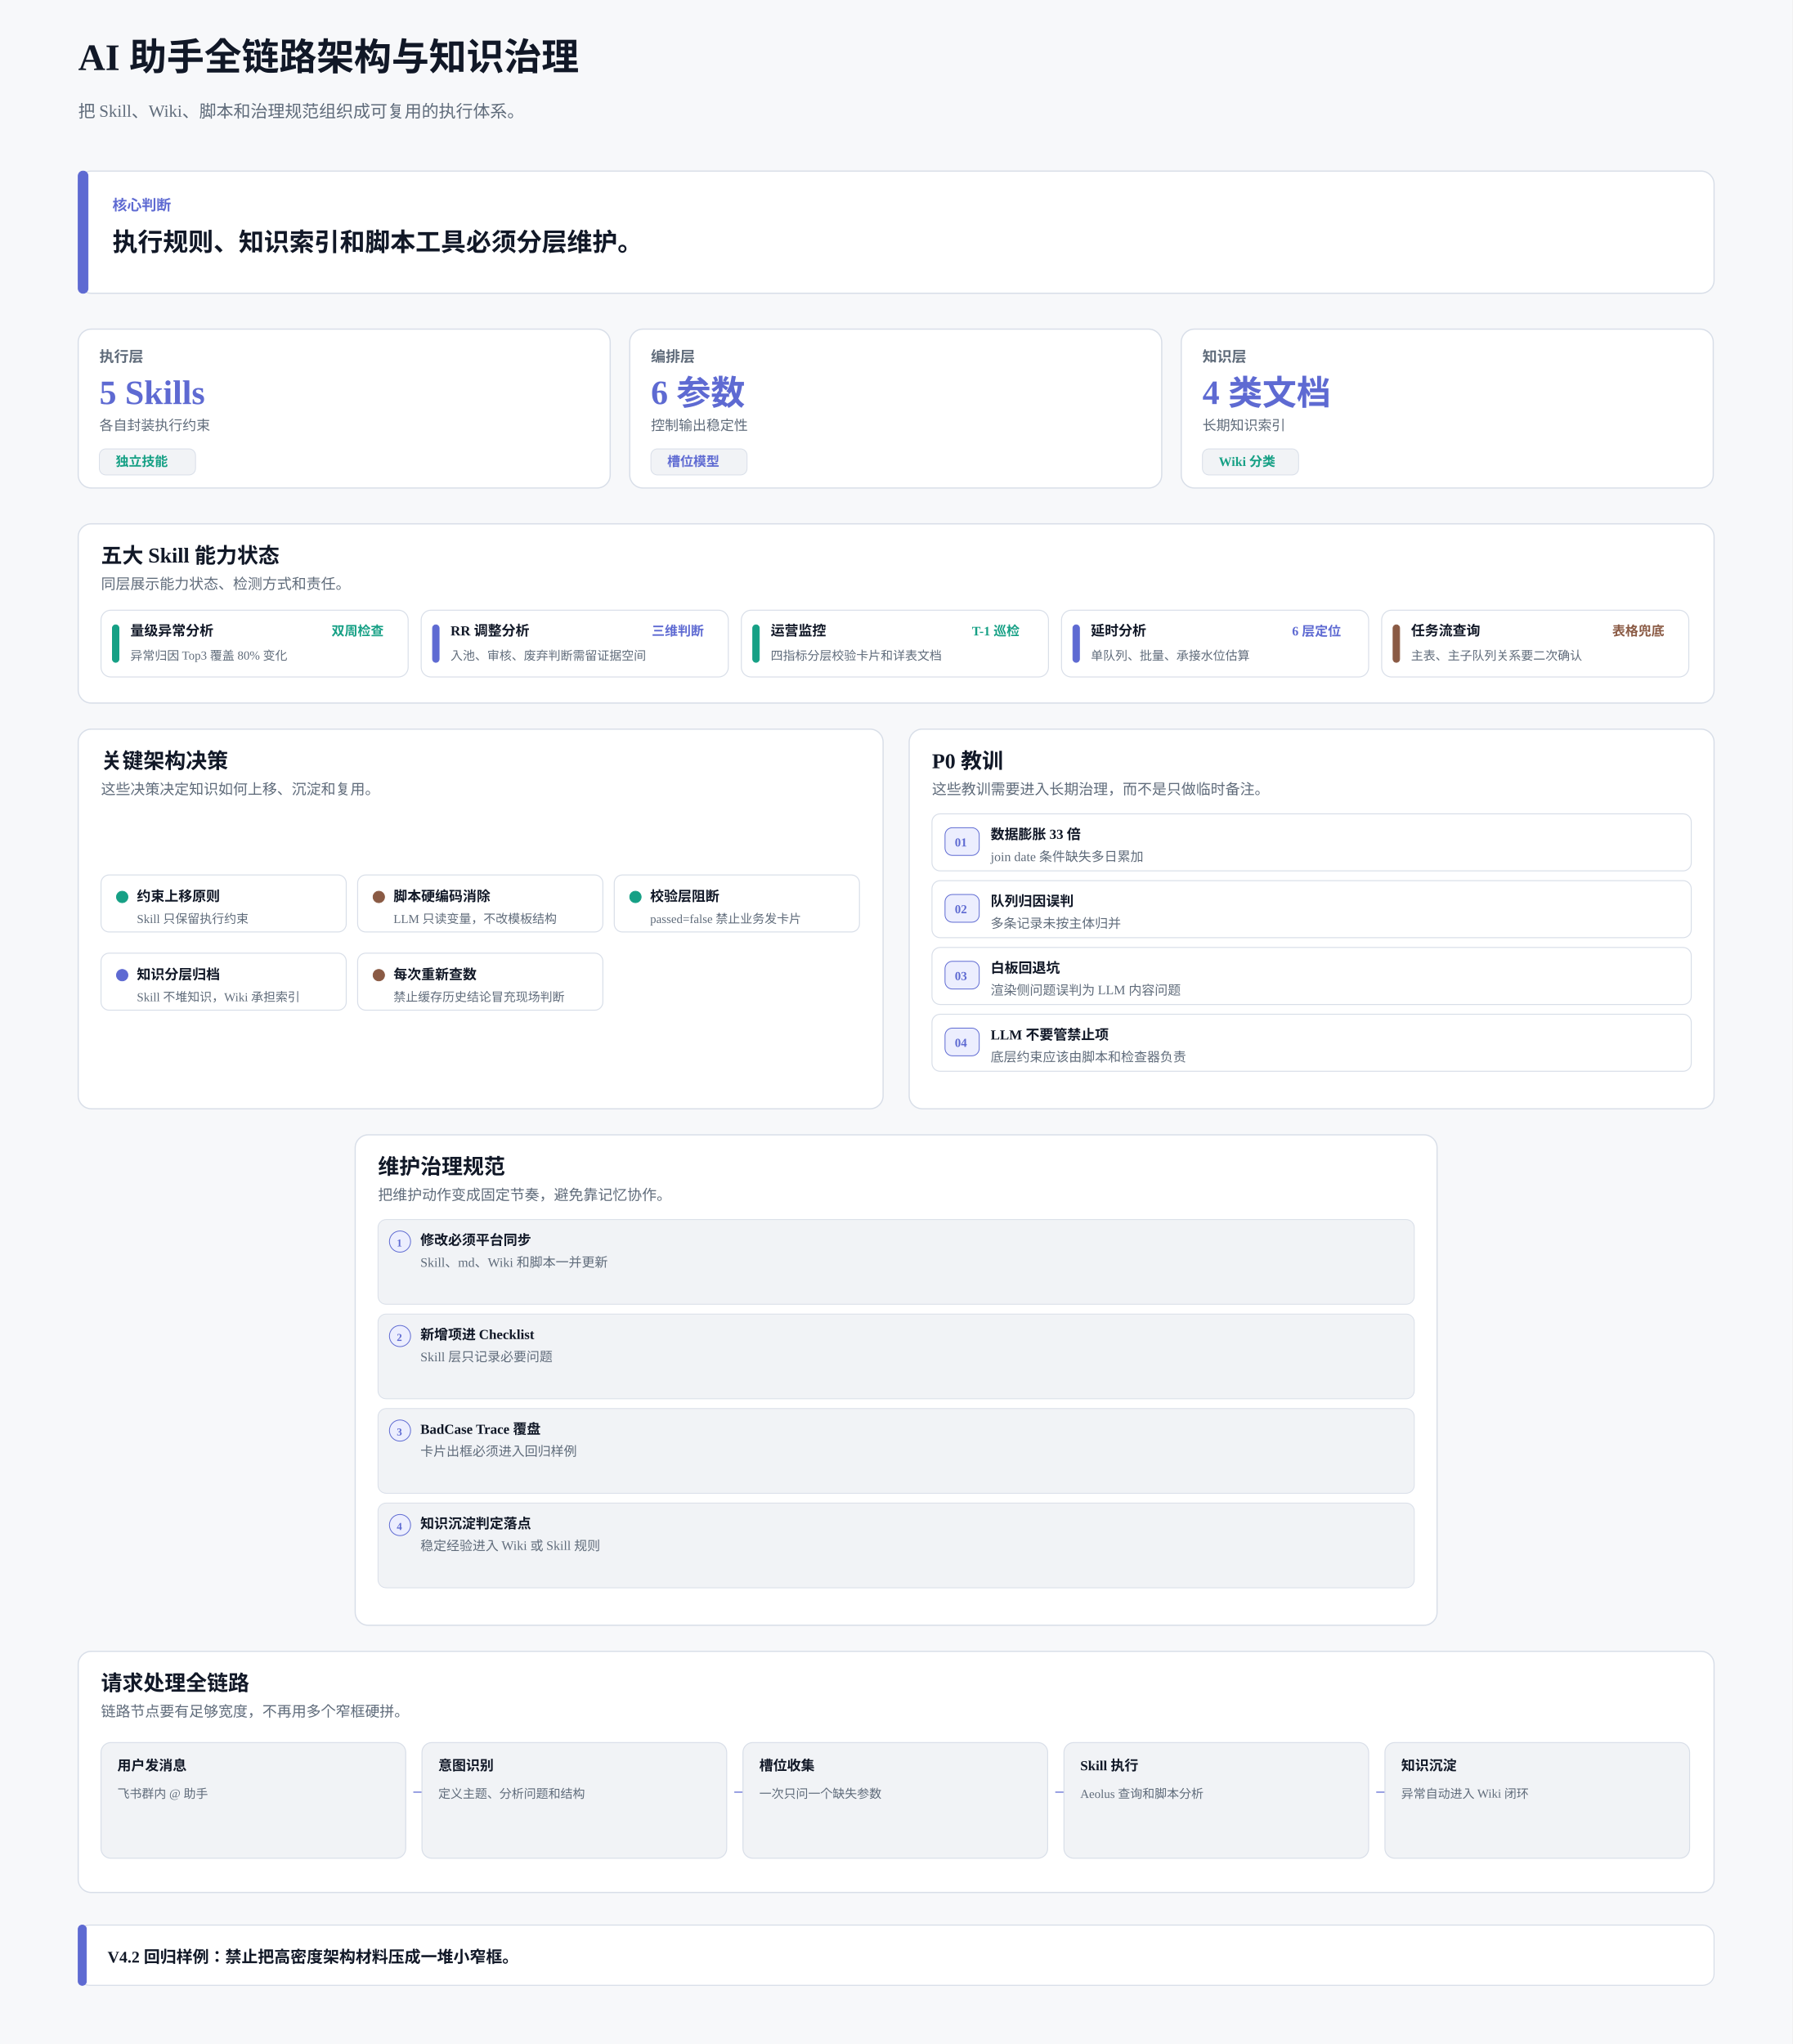
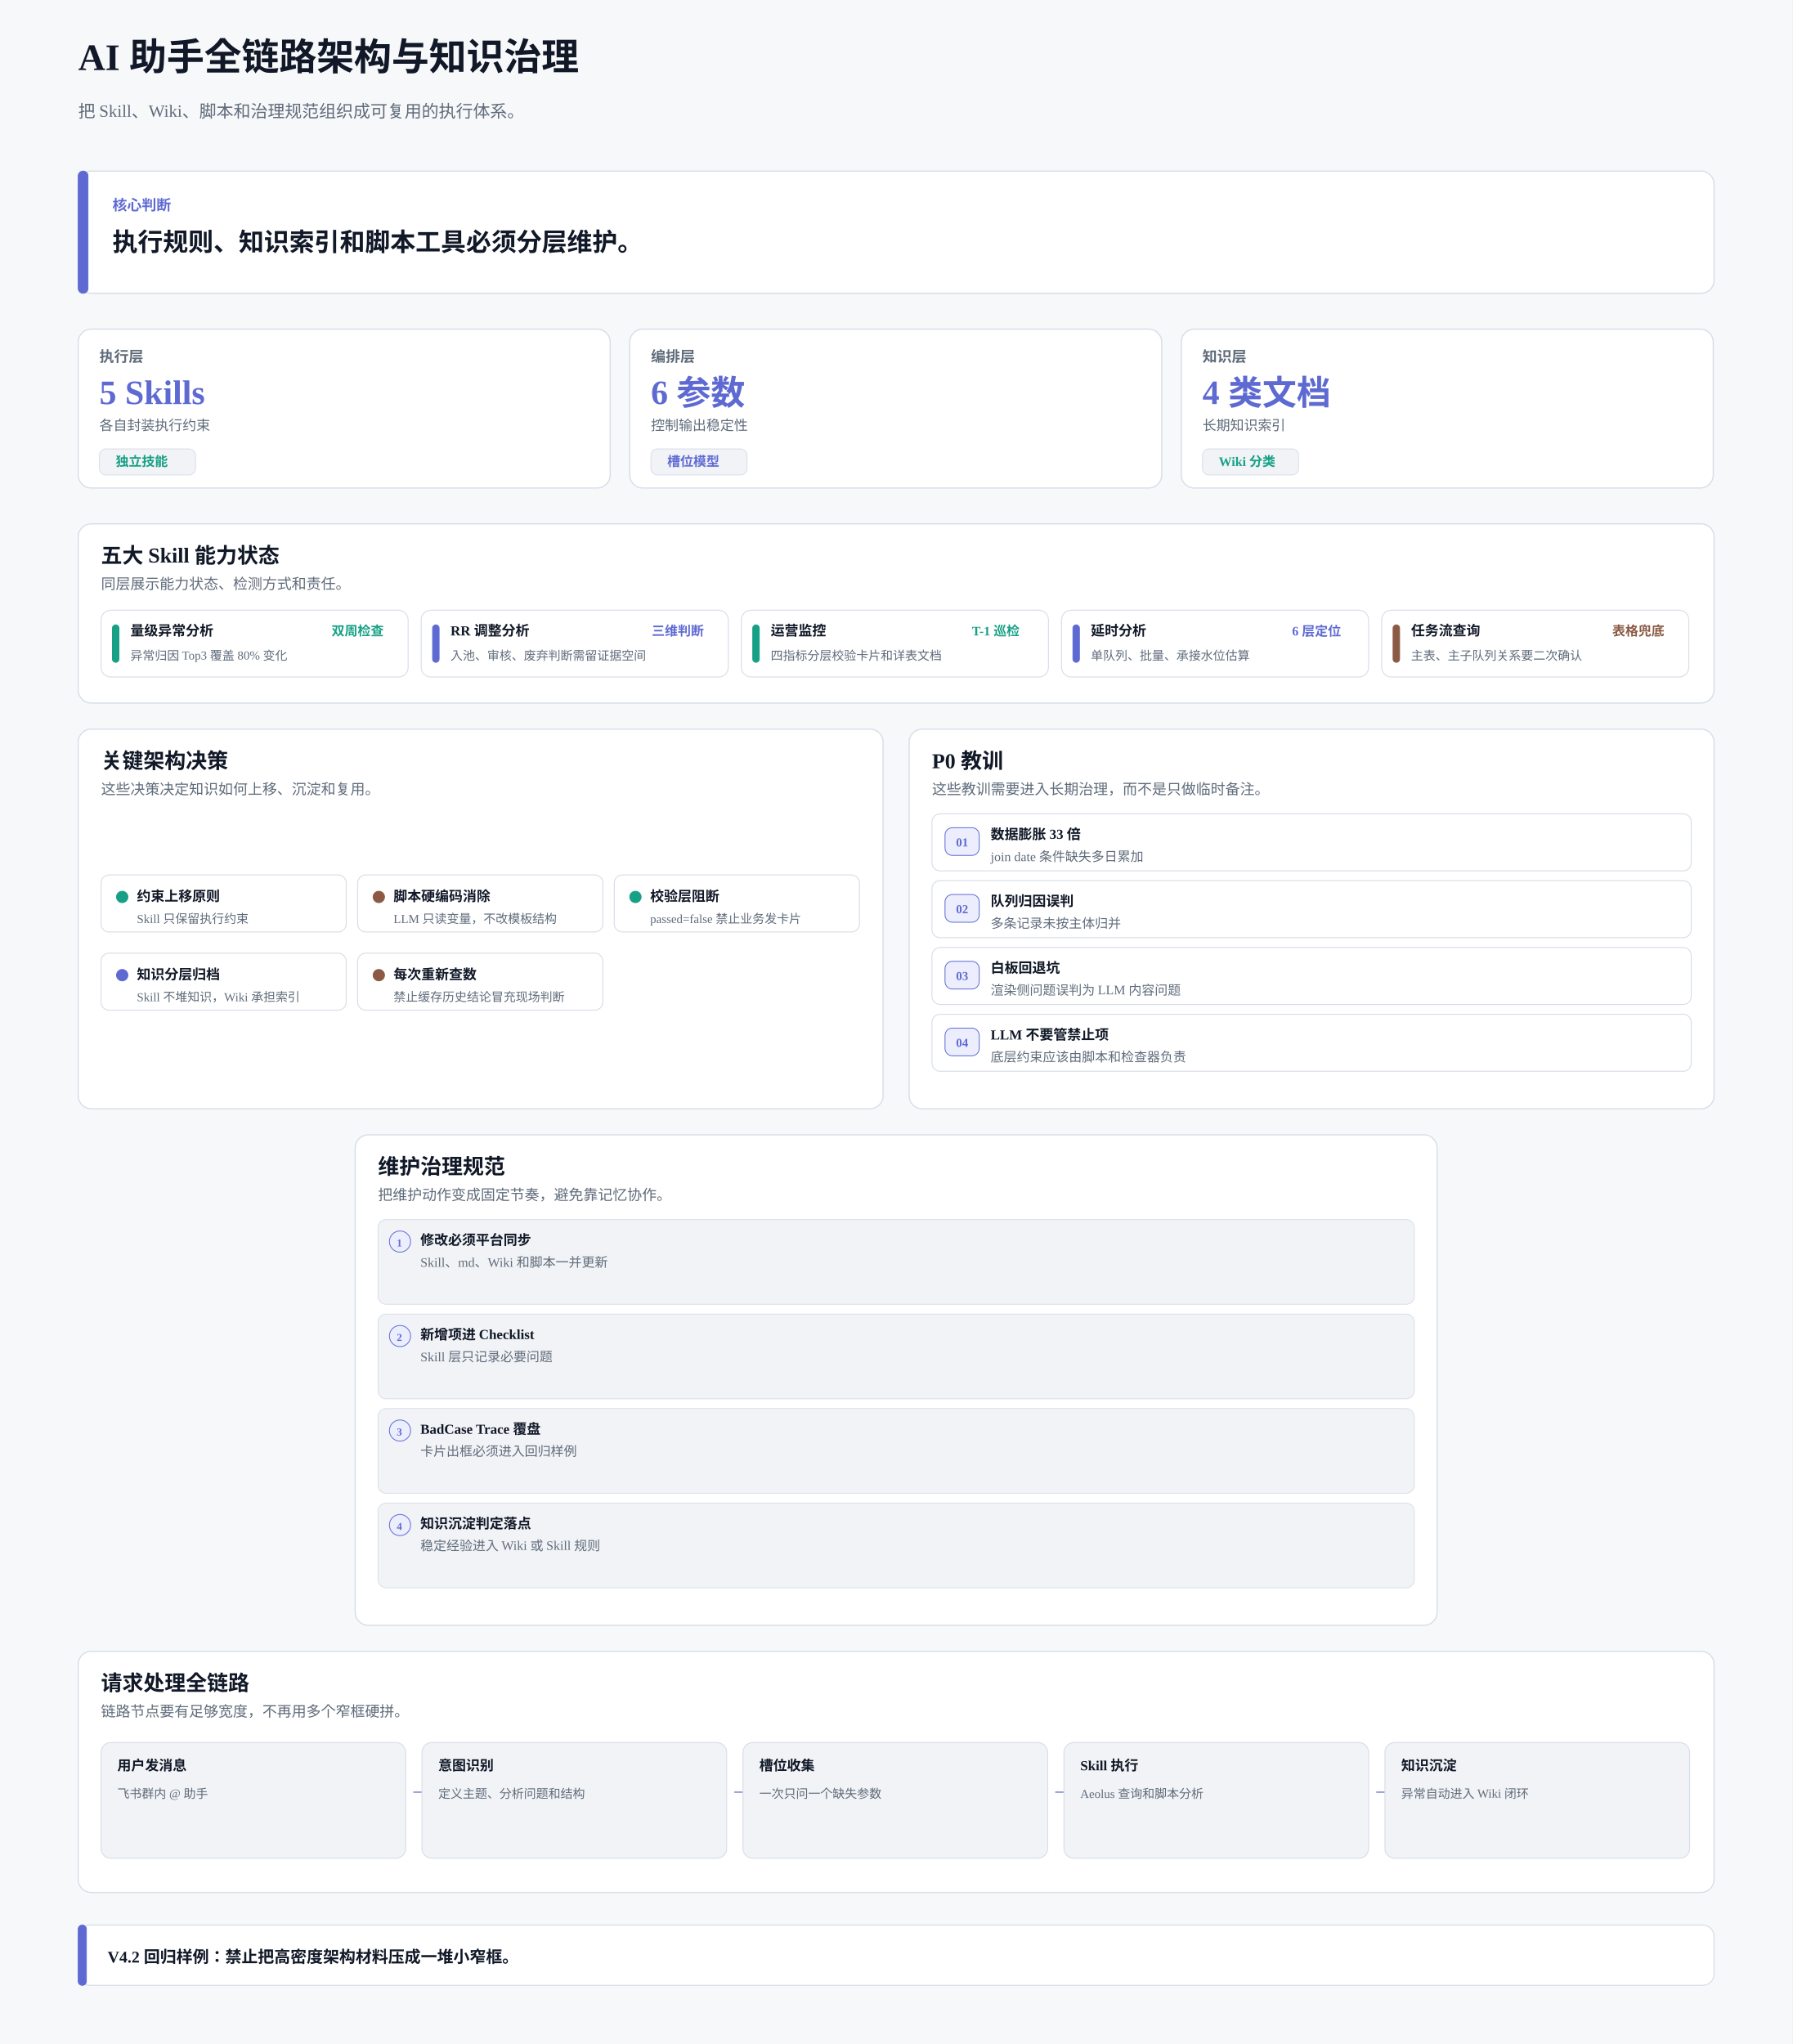
- <svg xmlns="http://www.w3.org/2000/svg" width="2200" height="2509" viewBox="0 0 2200 2509" data-layout-engine="v4" data-layout="expression-canvas" data-pipeline-version="4.3" data-expression-mode="modular-canvas" data-page-skeleton="overview-detail">
+ <svg xmlns="http://www.w3.org/2000/svg" width="2200" height="2509" viewBox="0 0 2200 2509" data-layout-engine="v4" data-layout="expression-canvas" data-pipeline-version="4.4" data-expression-mode="modular-canvas" data-page-skeleton="overview-detail">
  <rect x="0" y="0" width="2200" height="2509" rx="0" fill="#F7F8FA" stroke="#F7F8FA" stroke-width="0" />
  <g>
    <g data-v43-block="title" data-block-type="title" data-x="96" data-y="40" data-width="2008" data-height="170" data-column="full">
      <text x="96" y="86" font-size="46" fill="#111827" font-weight="700">
        <tspan x="96" dy="0">AI 助手全链路架构与知识治理</tspan>
      </text>
      <text x="96" y="144" font-size="21" fill="#5F6B7A" font-weight="500">
        <tspan x="96" dy="0">把 Skill、Wiki、脚本和治理规范组织成可复用的执行体系。</tspan>
      </text>
    </g>
    <g data-v43-block="statement" data-block-type="statement" data-x="96" data-y="210" data-width="2008" data-height="150" data-column="full">
      <rect x="96" y="210" width="2008" height="150" rx="16" fill="#FFFFFF" stroke="#D8DEE8" stroke-width="1.5" />
      <rect x="96" y="210" width="12" height="150" rx="6" fill="#5E6AD2" stroke="#5E6AD2" stroke-width="1" />
      <text x="138" y="258" font-size="18" fill="#5E6AD2" font-weight="700">
        <tspan x="138" dy="0">核心判断</tspan>
      </text>
      <text x="138" y="308" font-size="31" fill="#111827" font-weight="700">
        <tspan x="138" dy="0">执行规则、知识索引和脚本工具必须分层维护。</tspan>
      </text>
    </g>
    <g data-v43-block="metrics" data-block-type="metric-group" data-x="96" data-y="404" data-width="2008" data-height="195" data-column="full">
      <rect x="96" y="404" width="653" height="195" rx="16" fill="#FFFFFF" stroke="#D8DEE8" stroke-width="1.5" data-tone-group="parallel-metrics" data-metric-card="true" data-metric-row="0" />
      <text x="122" y="444" font-size="18" fill="#5F6B7A" font-weight="700">
        <tspan x="122" dy="0">执行层</tspan>
      </text>
      <text x="122" y="496" font-size="42" fill="#5E6AD2" font-weight="700">
        <tspan x="122" dy="0">5 Skills</tspan>
      </text>
      <text x="122" y="528" font-size="17" fill="#5F6B7A" font-weight="500">
        <tspan x="122" dy="0">各自封装执行约束</tspan>
      </text>
      <rect x="122" y="551" width="118" height="32" rx="8" fill="#F1F3F6" stroke="#D8DEE8" stroke-width="1" />
      <text x="142" y="572" font-size="16" fill="#16A085" font-weight="700">
        <tspan x="142" dy="0">独立技能</tspan>
      </text>
      <rect x="773" y="404" width="653" height="195" rx="16" fill="#FFFFFF" stroke="#D8DEE8" stroke-width="1.5" data-tone-group="parallel-metrics" data-metric-card="true" data-metric-row="0" />
      <text x="799" y="444" font-size="18" fill="#5F6B7A" font-weight="700">
        <tspan x="799" dy="0">编排层</tspan>
      </text>
      <text x="799" y="496" font-size="42" fill="#5E6AD2" font-weight="700">
        <tspan x="799" dy="0">6 参数</tspan>
      </text>
      <text x="799" y="528" font-size="17" fill="#5F6B7A" font-weight="500">
        <tspan x="799" dy="0">控制输出稳定性</tspan>
      </text>
      <rect x="799" y="551" width="118" height="32" rx="8" fill="#F1F3F6" stroke="#D8DEE8" stroke-width="1" />
      <text x="819" y="572" font-size="16" fill="#5E6AD2" font-weight="700">
        <tspan x="819" dy="0">槽位模型</tspan>
      </text>
      <rect x="1450" y="404" width="653" height="195" rx="16" fill="#FFFFFF" stroke="#D8DEE8" stroke-width="1.5" data-tone-group="parallel-metrics" data-metric-card="true" data-metric-row="0" />
      <text x="1476" y="444" font-size="18" fill="#5F6B7A" font-weight="700">
        <tspan x="1476" dy="0">知识层</tspan>
      </text>
      <text x="1476" y="496" font-size="42" fill="#5E6AD2" font-weight="700">
        <tspan x="1476" dy="0">4 类文档</tspan>
      </text>
      <text x="1476" y="528" font-size="17" fill="#5F6B7A" font-weight="500">
        <tspan x="1476" dy="0">长期知识索引</tspan>
      </text>
      <rect x="1476" y="551" width="118" height="32" rx="8" fill="#F1F3F6" stroke="#D8DEE8" stroke-width="1" />
      <text x="1496" y="572" font-size="16" fill="#16A085" font-weight="700">
        <tspan x="1496" dy="0">Wiki 分类</tspan>
      </text>
    </g>
    <g data-v43-block="status-board-1" data-block-type="status-board" data-x="96" data-y="643" data-width="2008" data-height="220" data-column="full" data-component-variant="status-grid" data-row="0" data-span="12" data-row-alignment="filled" data-offset-span="0" data-density="sparse" data-preferred-width="2008" data-text-units="155" data-item-count="5" data-item-layout="grid-5" data-layout-reason="balanced-five-status-items">
      <rect x="96" y="643" width="2008" height="220" rx="16" fill="#FFFFFF" stroke="#D8DEE8" stroke-width="1.5" data-v4-block-card="true" />
      <text x="124" y="691" font-size="26" fill="#111827" font-weight="700">
        <tspan x="124" dy="0">五大 Skill 能力状态</tspan>
      </text>
      <text x="124" y="723" font-size="18" fill="#5F6B7A" font-weight="500">
        <tspan x="124" dy="0">同层展示能力状态、检测方式和责任。</tspan>
      </text>
      <rect x="124" y="749" width="377" height="82" rx="12" fill="#FFFFFF" stroke="#D8DEE8" stroke-width="1.2" />
      <rect x="138" y="767" width="8" height="46" rx="4" fill="#16A085" stroke="#16A085" stroke-width="1" />
      <text x="160" y="780" font-size="17" fill="#111827" font-weight="700">
        <tspan x="160" dy="0">量级异常分析</tspan>
      </text>
      <text x="407" y="780" font-size="16" fill="#16A085" font-weight="700">
        <tspan x="407" dy="0">双周检查</tspan>
      </text>
      <text x="160" y="810" font-size="15" fill="#5F6B7A" font-weight="500">
        <tspan x="160" dy="0">异常归因 Top3 覆盖 80% 变化</tspan>
      </text>
      <rect x="517" y="749" width="377" height="82" rx="12" fill="#FFFFFF" stroke="#D8DEE8" stroke-width="1.2" />
      <rect x="531" y="767" width="8" height="46" rx="4" fill="#5E6AD2" stroke="#5E6AD2" stroke-width="1" />
      <text x="553" y="780" font-size="17" fill="#111827" font-weight="700">
        <tspan x="553" dy="0">RR 调整分析</tspan>
      </text>
      <text x="800" y="780" font-size="16" fill="#5E6AD2" font-weight="700">
        <tspan x="800" dy="0">三维判断</tspan>
      </text>
      <text x="553" y="810" font-size="15" fill="#5F6B7A" font-weight="500">
        <tspan x="553" dy="0">入池、审核、废弃判断需留证据空间</tspan>
      </text>
      <rect x="910" y="749" width="377" height="82" rx="12" fill="#FFFFFF" stroke="#D8DEE8" stroke-width="1.2" />
      <rect x="924" y="767" width="8" height="46" rx="4" fill="#16A085" stroke="#16A085" stroke-width="1" />
      <text x="946" y="780" font-size="17" fill="#111827" font-weight="700">
        <tspan x="946" dy="0">运营监控</tspan>
      </text>
      <text x="1193" y="780" font-size="16" fill="#16A085" font-weight="700">
        <tspan x="1193" dy="0">T-1 巡检</tspan>
      </text>
      <text x="946" y="810" font-size="15" fill="#5F6B7A" font-weight="500">
        <tspan x="946" dy="0">四指标分层校验卡片和详表文档</tspan>
      </text>
      <rect x="1303" y="749" width="377" height="82" rx="12" fill="#FFFFFF" stroke="#D8DEE8" stroke-width="1.2" />
      <rect x="1317" y="767" width="8" height="46" rx="4" fill="#5E6AD2" stroke="#5E6AD2" stroke-width="1" />
      <text x="1339" y="780" font-size="17" fill="#111827" font-weight="700">
        <tspan x="1339" dy="0">延时分析</tspan>
      </text>
      <text x="1586" y="780" font-size="16" fill="#5E6AD2" font-weight="700">
        <tspan x="1586" dy="0">6 层定位</tspan>
      </text>
      <text x="1339" y="810" font-size="15" fill="#5F6B7A" font-weight="500">
        <tspan x="1339" dy="0">单队列、批量、承接水位估算</tspan>
      </text>
      <rect x="1696" y="749" width="377" height="82" rx="12" fill="#FFFFFF" stroke="#D8DEE8" stroke-width="1.2" />
      <rect x="1710" y="767" width="8" height="46" rx="4" fill="#8A5A44" stroke="#8A5A44" stroke-width="1" />
      <text x="1732" y="780" font-size="17" fill="#111827" font-weight="700">
        <tspan x="1732" dy="0">任务流查询</tspan>
      </text>
      <text x="1979" y="780" font-size="16" fill="#8A5A44" font-weight="700">
        <tspan x="1979" dy="0">表格兜底</tspan>
      </text>
      <text x="1732" y="810" font-size="15" fill="#5F6B7A" font-weight="500">
        <tspan x="1732" dy="0">主表、主子队列关系要二次确认</tspan>
      </text>
    </g>
    <g data-v43-block="risk-list-2" data-block-type="risk-list" data-x="96" data-y="895" data-width="988" data-height="466" data-column="left" data-component-variant="risk-cluster" data-row="1" data-span="6" data-row-alignment="filled" data-offset-span="0" data-density="medium" data-preferred-width="988" data-text-units="137" data-item-count="5" data-item-layout="grid-3" data-layout-reason="compact-risk-cluster">
      <rect x="96" y="895" width="988" height="466" rx="16" fill="#FFFFFF" stroke="#D8DEE8" stroke-width="1.5" data-v4-block-card="true" />
      <text x="124" y="943" font-size="26" fill="#111827" font-weight="700">
        <tspan x="124" dy="0">关键架构决策</tspan>
      </text>
      <text x="124" y="975" font-size="18" fill="#5F6B7A" font-weight="500">
        <tspan x="124" dy="0">这些决策决定知识如何上移、沉淀和复用。</tspan>
      </text>
      <rect x="124" y="1074" width="301" height="70" rx="10" fill="#FFFFFF" stroke="#D8DEE8" stroke-width="1.2" data-v4-risk-item="0" />
      <circle cx="150" cy="1101" r="7" fill="#16A085" stroke="#16A085" stroke-width="1" />
      <text x="168" y="1106" font-size="17" fill="#111827" font-weight="700">
        <tspan x="168" dy="0">约束上移原则</tspan>
      </text>
      <text x="168" y="1133" font-size="15" fill="#5F6B7A" font-weight="500">
        <tspan x="168" dy="0">Skill 只保留执行约束</tspan>
      </text>
      <rect x="439" y="1074" width="301" height="70" rx="10" fill="#FFFFFF" stroke="#D8DEE8" stroke-width="1.2" data-v4-risk-item="1" />
      <circle cx="465" cy="1101" r="7" fill="#8A5A44" stroke="#8A5A44" stroke-width="1" />
      <text x="483" y="1106" font-size="17" fill="#111827" font-weight="700">
        <tspan x="483" dy="0">脚本硬编码消除</tspan>
      </text>
      <text x="483" y="1133" font-size="15" fill="#5F6B7A" font-weight="500">
        <tspan x="483" dy="0">LLM 只读变量，不改模板结构</tspan>
      </text>
      <rect x="754" y="1074" width="301" height="70" rx="10" fill="#FFFFFF" stroke="#D8DEE8" stroke-width="1.2" data-v4-risk-item="2" />
      <circle cx="780" cy="1101" r="7" fill="#16A085" stroke="#16A085" stroke-width="1" />
      <text x="798" y="1106" font-size="17" fill="#111827" font-weight="700">
        <tspan x="798" dy="0">校验层阻断</tspan>
      </text>
      <text x="798" y="1133" font-size="15" fill="#5F6B7A" font-weight="500">
        <tspan x="798" dy="0">passed=false 禁止业务发卡片</tspan>
      </text>
      <rect x="124" y="1170" width="301" height="70" rx="10" fill="#FFFFFF" stroke="#D8DEE8" stroke-width="1.2" data-v4-risk-item="3" />
      <circle cx="150" cy="1197" r="7" fill="#5E6AD2" stroke="#5E6AD2" stroke-width="1" />
      <text x="168" y="1202" font-size="17" fill="#111827" font-weight="700">
        <tspan x="168" dy="0">知识分层归档</tspan>
      </text>
      <text x="168" y="1229" font-size="15" fill="#5F6B7A" font-weight="500">
        <tspan x="168" dy="0">Skill 不堆知识，Wiki 承担索引</tspan>
      </text>
      <rect x="439" y="1170" width="301" height="70" rx="10" fill="#FFFFFF" stroke="#D8DEE8" stroke-width="1.2" data-v4-risk-item="4" />
      <circle cx="465" cy="1197" r="7" fill="#8A5A44" stroke="#8A5A44" stroke-width="1" />
      <text x="483" y="1202" font-size="17" fill="#111827" font-weight="700">
        <tspan x="483" dy="0">每次重新查数</tspan>
      </text>
      <text x="483" y="1229" font-size="15" fill="#5F6B7A" font-weight="500">
        <tspan x="483" dy="0">禁止缓存历史结论冒充现场判断</tspan>
      </text>
    </g>
    <g data-v43-block="evidence-list-3" data-block-type="evidence-list" data-x="1116" data-y="895" data-width="988" data-height="466" data-column="right" data-component-variant="evidence-tiles" data-row="1" data-span="6" data-row-alignment="filled" data-offset-span="0" data-density="medium" data-preferred-width="988" data-text-units="118" data-item-count="4" data-item-layout="rows" data-layout-reason="moderate-parallel-items">
      <rect x="1116" y="895" width="988" height="466" rx="16" fill="#FFFFFF" stroke="#D8DEE8" stroke-width="1.5" data-v4-block-card="true" />
      <text x="1144" y="943" font-size="26" fill="#111827" font-weight="700">
        <tspan x="1144" dy="0">P0 教训</tspan>
      </text>
      <text x="1144" y="975" font-size="18" fill="#5F6B7A" font-weight="500">
        <tspan x="1144" dy="0">这些教训需要进入长期治理，而不是只做临时备注。</tspan>
      </text>
      <rect x="1144" y="999" width="932" height="70" rx="10" fill="#FFFFFF" stroke="#D8DEE8" stroke-width="1.2" data-v4-evidence-item="0" />
      <rect x="1160" y="1016" width="42" height="34" rx="9" fill="#ECEEFE" stroke="#5E6AD2" stroke-width="1" />
-       <text x="1172" y="1039" font-size="15" fill="#5E6AD2" font-weight="700">
-         <tspan x="1172" dy="0">01</tspan>
+       <text x="1181" y="1039" font-size="15" fill="#5E6AD2" font-weight="700" text-anchor="middle">
+         <tspan x="1181" dy="0">01</tspan>
      </text>
      <text x="1216" y="1030" font-size="17" fill="#111827" font-weight="700">
        <tspan x="1216" dy="0">数据膨胀 33 倍</tspan>
      </text>
      <text x="1216" y="1057" font-size="16" fill="#5F6B7A" font-weight="500">
        <tspan x="1216" dy="0">join date 条件缺失多日累加</tspan>
      </text>
      <rect x="1144" y="1081" width="932" height="70" rx="10" fill="#FFFFFF" stroke="#D8DEE8" stroke-width="1.2" data-v4-evidence-item="1" />
      <rect x="1160" y="1098" width="42" height="34" rx="9" fill="#ECEEFE" stroke="#5E6AD2" stroke-width="1" />
-       <text x="1172" y="1121" font-size="15" fill="#5E6AD2" font-weight="700">
-         <tspan x="1172" dy="0">02</tspan>
+       <text x="1181" y="1121" font-size="15" fill="#5E6AD2" font-weight="700" text-anchor="middle">
+         <tspan x="1181" dy="0">02</tspan>
      </text>
      <text x="1216" y="1112" font-size="17" fill="#111827" font-weight="700">
        <tspan x="1216" dy="0">队列归因误判</tspan>
      </text>
      <text x="1216" y="1139" font-size="16" fill="#5F6B7A" font-weight="500">
        <tspan x="1216" dy="0">多条记录未按主体归并</tspan>
      </text>
      <rect x="1144" y="1163" width="932" height="70" rx="10" fill="#FFFFFF" stroke="#D8DEE8" stroke-width="1.2" data-v4-evidence-item="2" />
      <rect x="1160" y="1180" width="42" height="34" rx="9" fill="#ECEEFE" stroke="#5E6AD2" stroke-width="1" />
-       <text x="1172" y="1203" font-size="15" fill="#5E6AD2" font-weight="700">
-         <tspan x="1172" dy="0">03</tspan>
+       <text x="1181" y="1203" font-size="15" fill="#5E6AD2" font-weight="700" text-anchor="middle">
+         <tspan x="1181" dy="0">03</tspan>
      </text>
      <text x="1216" y="1194" font-size="17" fill="#111827" font-weight="700">
        <tspan x="1216" dy="0">白板回退坑</tspan>
      </text>
      <text x="1216" y="1221" font-size="16" fill="#5F6B7A" font-weight="500">
        <tspan x="1216" dy="0">渲染侧问题误判为 LLM 内容问题</tspan>
      </text>
      <rect x="1144" y="1245" width="932" height="70" rx="10" fill="#FFFFFF" stroke="#D8DEE8" stroke-width="1.2" data-v4-evidence-item="3" />
      <rect x="1160" y="1262" width="42" height="34" rx="9" fill="#ECEEFE" stroke="#5E6AD2" stroke-width="1" />
-       <text x="1172" y="1285" font-size="15" fill="#5E6AD2" font-weight="700">
-         <tspan x="1172" dy="0">04</tspan>
+       <text x="1181" y="1285" font-size="15" fill="#5E6AD2" font-weight="700" text-anchor="middle">
+         <tspan x="1181" dy="0">04</tspan>
      </text>
      <text x="1216" y="1276" font-size="17" fill="#111827" font-weight="700">
        <tspan x="1216" dy="0">LLM 不要管禁止项</tspan>
      </text>
      <text x="1216" y="1303" font-size="16" fill="#5F6B7A" font-weight="500">
        <tspan x="1216" dy="0">底层约束应该由脚本和检查器负责</tspan>
      </text>
    </g>
    <g data-v43-block="action-list-4" data-block-type="action-list" data-x="436" data-y="1393" data-width="1328" data-height="602" data-column="center" data-component-variant="action-checklist" data-row="2" data-span="8" data-row-alignment="centered" data-offset-span="2" data-density="medium" data-preferred-width="988" data-text-units="141" data-item-count="4" data-item-layout="rows" data-layout-reason="moderate-parallel-items">
      <rect x="436" y="1393" width="1328" height="602" rx="16" fill="#FFFFFF" stroke="#D8DEE8" stroke-width="1.5" data-v4-block-card="true" />
      <text x="464" y="1441" font-size="26" fill="#111827" font-weight="700">
        <tspan x="464" dy="0">维护治理规范</tspan>
      </text>
      <text x="464" y="1473" font-size="18" fill="#5F6B7A" font-weight="500">
        <tspan x="464" dy="0">把维护动作变成固定节奏，避免靠记忆协作。</tspan>
      </text>
      <rect x="464" y="1497" width="1272" height="104" rx="10" fill="#F1F3F6" stroke="#D8DEE8" stroke-width="1" data-v4-action-item="0" />
      <circle cx="491" cy="1524" r="13" fill="#ECEEFE" stroke="#5E6AD2" stroke-width="1" />
      <text x="487" y="1530" font-size="13" fill="#5E6AD2" font-weight="700">
        <tspan x="487" dy="0">1</tspan>
      </text>
      <text x="516" y="1528" font-size="17" fill="#111827" font-weight="700">
        <tspan x="516" dy="0">修改必须平台同步</tspan>
      </text>
      <text x="516" y="1555" font-size="16" fill="#5F6B7A" font-weight="500">
        <tspan x="516" dy="0">Skill、md、Wiki 和脚本一并更新</tspan>
      </text>
      <rect x="464" y="1613" width="1272" height="104" rx="10" fill="#F1F3F6" stroke="#D8DEE8" stroke-width="1" data-v4-action-item="1" />
      <circle cx="491" cy="1640" r="13" fill="#ECEEFE" stroke="#5E6AD2" stroke-width="1" />
      <text x="487" y="1646" font-size="13" fill="#5E6AD2" font-weight="700">
        <tspan x="487" dy="0">2</tspan>
      </text>
      <text x="516" y="1644" font-size="17" fill="#111827" font-weight="700">
        <tspan x="516" dy="0">新增项进 Checklist</tspan>
      </text>
      <text x="516" y="1671" font-size="16" fill="#5F6B7A" font-weight="500">
        <tspan x="516" dy="0">Skill 层只记录必要问题</tspan>
      </text>
      <rect x="464" y="1729" width="1272" height="104" rx="10" fill="#F1F3F6" stroke="#D8DEE8" stroke-width="1" data-v4-action-item="2" />
      <circle cx="491" cy="1756" r="13" fill="#ECEEFE" stroke="#5E6AD2" stroke-width="1" />
      <text x="487" y="1762" font-size="13" fill="#5E6AD2" font-weight="700">
        <tspan x="487" dy="0">3</tspan>
      </text>
      <text x="516" y="1760" font-size="17" fill="#111827" font-weight="700">
        <tspan x="516" dy="0">BadCase Trace 覆盘</tspan>
      </text>
      <text x="516" y="1787" font-size="16" fill="#5F6B7A" font-weight="500">
        <tspan x="516" dy="0">卡片出框必须进入回归样例</tspan>
      </text>
      <rect x="464" y="1845" width="1272" height="104" rx="10" fill="#F1F3F6" stroke="#D8DEE8" stroke-width="1" data-v4-action-item="3" />
      <circle cx="491" cy="1872" r="13" fill="#ECEEFE" stroke="#5E6AD2" stroke-width="1" />
      <text x="487" y="1878" font-size="13" fill="#5E6AD2" font-weight="700">
        <tspan x="487" dy="0">4</tspan>
      </text>
      <text x="516" y="1876" font-size="17" fill="#111827" font-weight="700">
        <tspan x="516" dy="0">知识沉淀判定落点</tspan>
      </text>
      <text x="516" y="1903" font-size="16" fill="#5F6B7A" font-weight="500">
        <tspan x="516" dy="0">稳定经验进入 Wiki 或 Skill 规则</tspan>
      </text>
    </g>
    <g data-v43-block="mini-roadmap-5" data-block-type="mini-roadmap" data-x="96" data-y="2027" data-width="2008" data-height="296" data-column="full" data-row="3" data-span="12" data-row-alignment="filled" data-offset-span="0" data-density="medium" data-preferred-width="2008" data-text-units="112" data-item-count="5" data-item-layout="rows" data-layout-reason="directional-reading">
      <rect x="96" y="2027" width="2008" height="296" rx="16" fill="#FFFFFF" stroke="#D8DEE8" stroke-width="1.5" data-v4-block-card="true" />
      <text x="124" y="2075" font-size="26" fill="#111827" font-weight="700">
        <tspan x="124" dy="0">请求处理全链路</tspan>
      </text>
      <text x="124" y="2107" font-size="18" fill="#5F6B7A" font-weight="500">
        <tspan x="124" dy="0">链路节点要有足够宽度，不再用多个窄框硬拼。</tspan>
      </text>
      <rect x="124" y="2139" width="374" height="142" rx="12" fill="#F1F3F6" stroke="#D8DEE8" stroke-width="1.2" />
      <text x="144" y="2173" font-size="17" fill="#111827" font-weight="700">
        <tspan x="144" dy="0">用户发消息</tspan>
      </text>
      <text x="144" y="2207" font-size="15" fill="#5F6B7A" font-weight="500">
        <tspan x="144" dy="0">飞书群内 @ 助手</tspan>
      </text>
      <text x="501" y="2205" font-size="31" fill="#5E6AD2" font-weight="700">
        <tspan x="501" dy="0">→</tspan>
      </text>
      <rect x="518" y="2139" width="374" height="142" rx="12" fill="#F1F3F6" stroke="#D8DEE8" stroke-width="1.2" />
      <text x="538" y="2173" font-size="17" fill="#111827" font-weight="700">
        <tspan x="538" dy="0">意图识别</tspan>
      </text>
      <text x="538" y="2207" font-size="15" fill="#5F6B7A" font-weight="500">
        <tspan x="538" dy="0">定义主题、分析问题和结构</tspan>
      </text>
      <text x="895" y="2205" font-size="31" fill="#5E6AD2" font-weight="700">
        <tspan x="895" dy="0">→</tspan>
      </text>
      <rect x="912" y="2139" width="374" height="142" rx="12" fill="#F1F3F6" stroke="#D8DEE8" stroke-width="1.2" />
      <text x="932" y="2173" font-size="17" fill="#111827" font-weight="700">
        <tspan x="932" dy="0">槽位收集</tspan>
      </text>
      <text x="932" y="2207" font-size="15" fill="#5F6B7A" font-weight="500">
        <tspan x="932" dy="0">一次只问一个缺失参数</tspan>
      </text>
      <text x="1289" y="2205" font-size="31" fill="#5E6AD2" font-weight="700">
        <tspan x="1289" dy="0">→</tspan>
      </text>
      <rect x="1306" y="2139" width="374" height="142" rx="12" fill="#F1F3F6" stroke="#D8DEE8" stroke-width="1.2" />
      <text x="1326" y="2173" font-size="17" fill="#111827" font-weight="700">
        <tspan x="1326" dy="0">Skill 执行</tspan>
      </text>
      <text x="1326" y="2207" font-size="15" fill="#5F6B7A" font-weight="500">
        <tspan x="1326" dy="0">Aeolus 查询和脚本分析</tspan>
      </text>
      <text x="1683" y="2205" font-size="31" fill="#5E6AD2" font-weight="700">
        <tspan x="1683" dy="0">→</tspan>
      </text>
      <rect x="1700" y="2139" width="374" height="142" rx="12" fill="#F1F3F6" stroke="#D8DEE8" stroke-width="1.2" />
      <text x="1720" y="2173" font-size="17" fill="#111827" font-weight="700">
        <tspan x="1720" dy="0">知识沉淀</tspan>
      </text>
      <text x="1720" y="2207" font-size="15" fill="#5F6B7A" font-weight="500">
        <tspan x="1720" dy="0">异常自动进入 Wiki 闭环</tspan>
      </text>
    </g>
    <g data-v43-block="footer" data-block-type="footer" data-x="96" data-y="2363" data-width="2008" data-height="74" data-column="full">
      <rect x="96" y="2363" width="2008" height="74" rx="14" fill="#FFFFFF" stroke="#D8DEE8" stroke-width="1.3" />
      <rect x="96" y="2363" width="10" height="74" rx="5" fill="#5E6AD2" stroke="#5E6AD2" stroke-width="1" />
      <text x="132" y="2409" font-size="20" fill="#111827" font-weight="700">
        <tspan x="132" dy="0">V4.2 回归样例：禁止把高密度架构材料压成一堆小窄框。</tspan>
      </text>
    </g>
  </g>
</svg>
